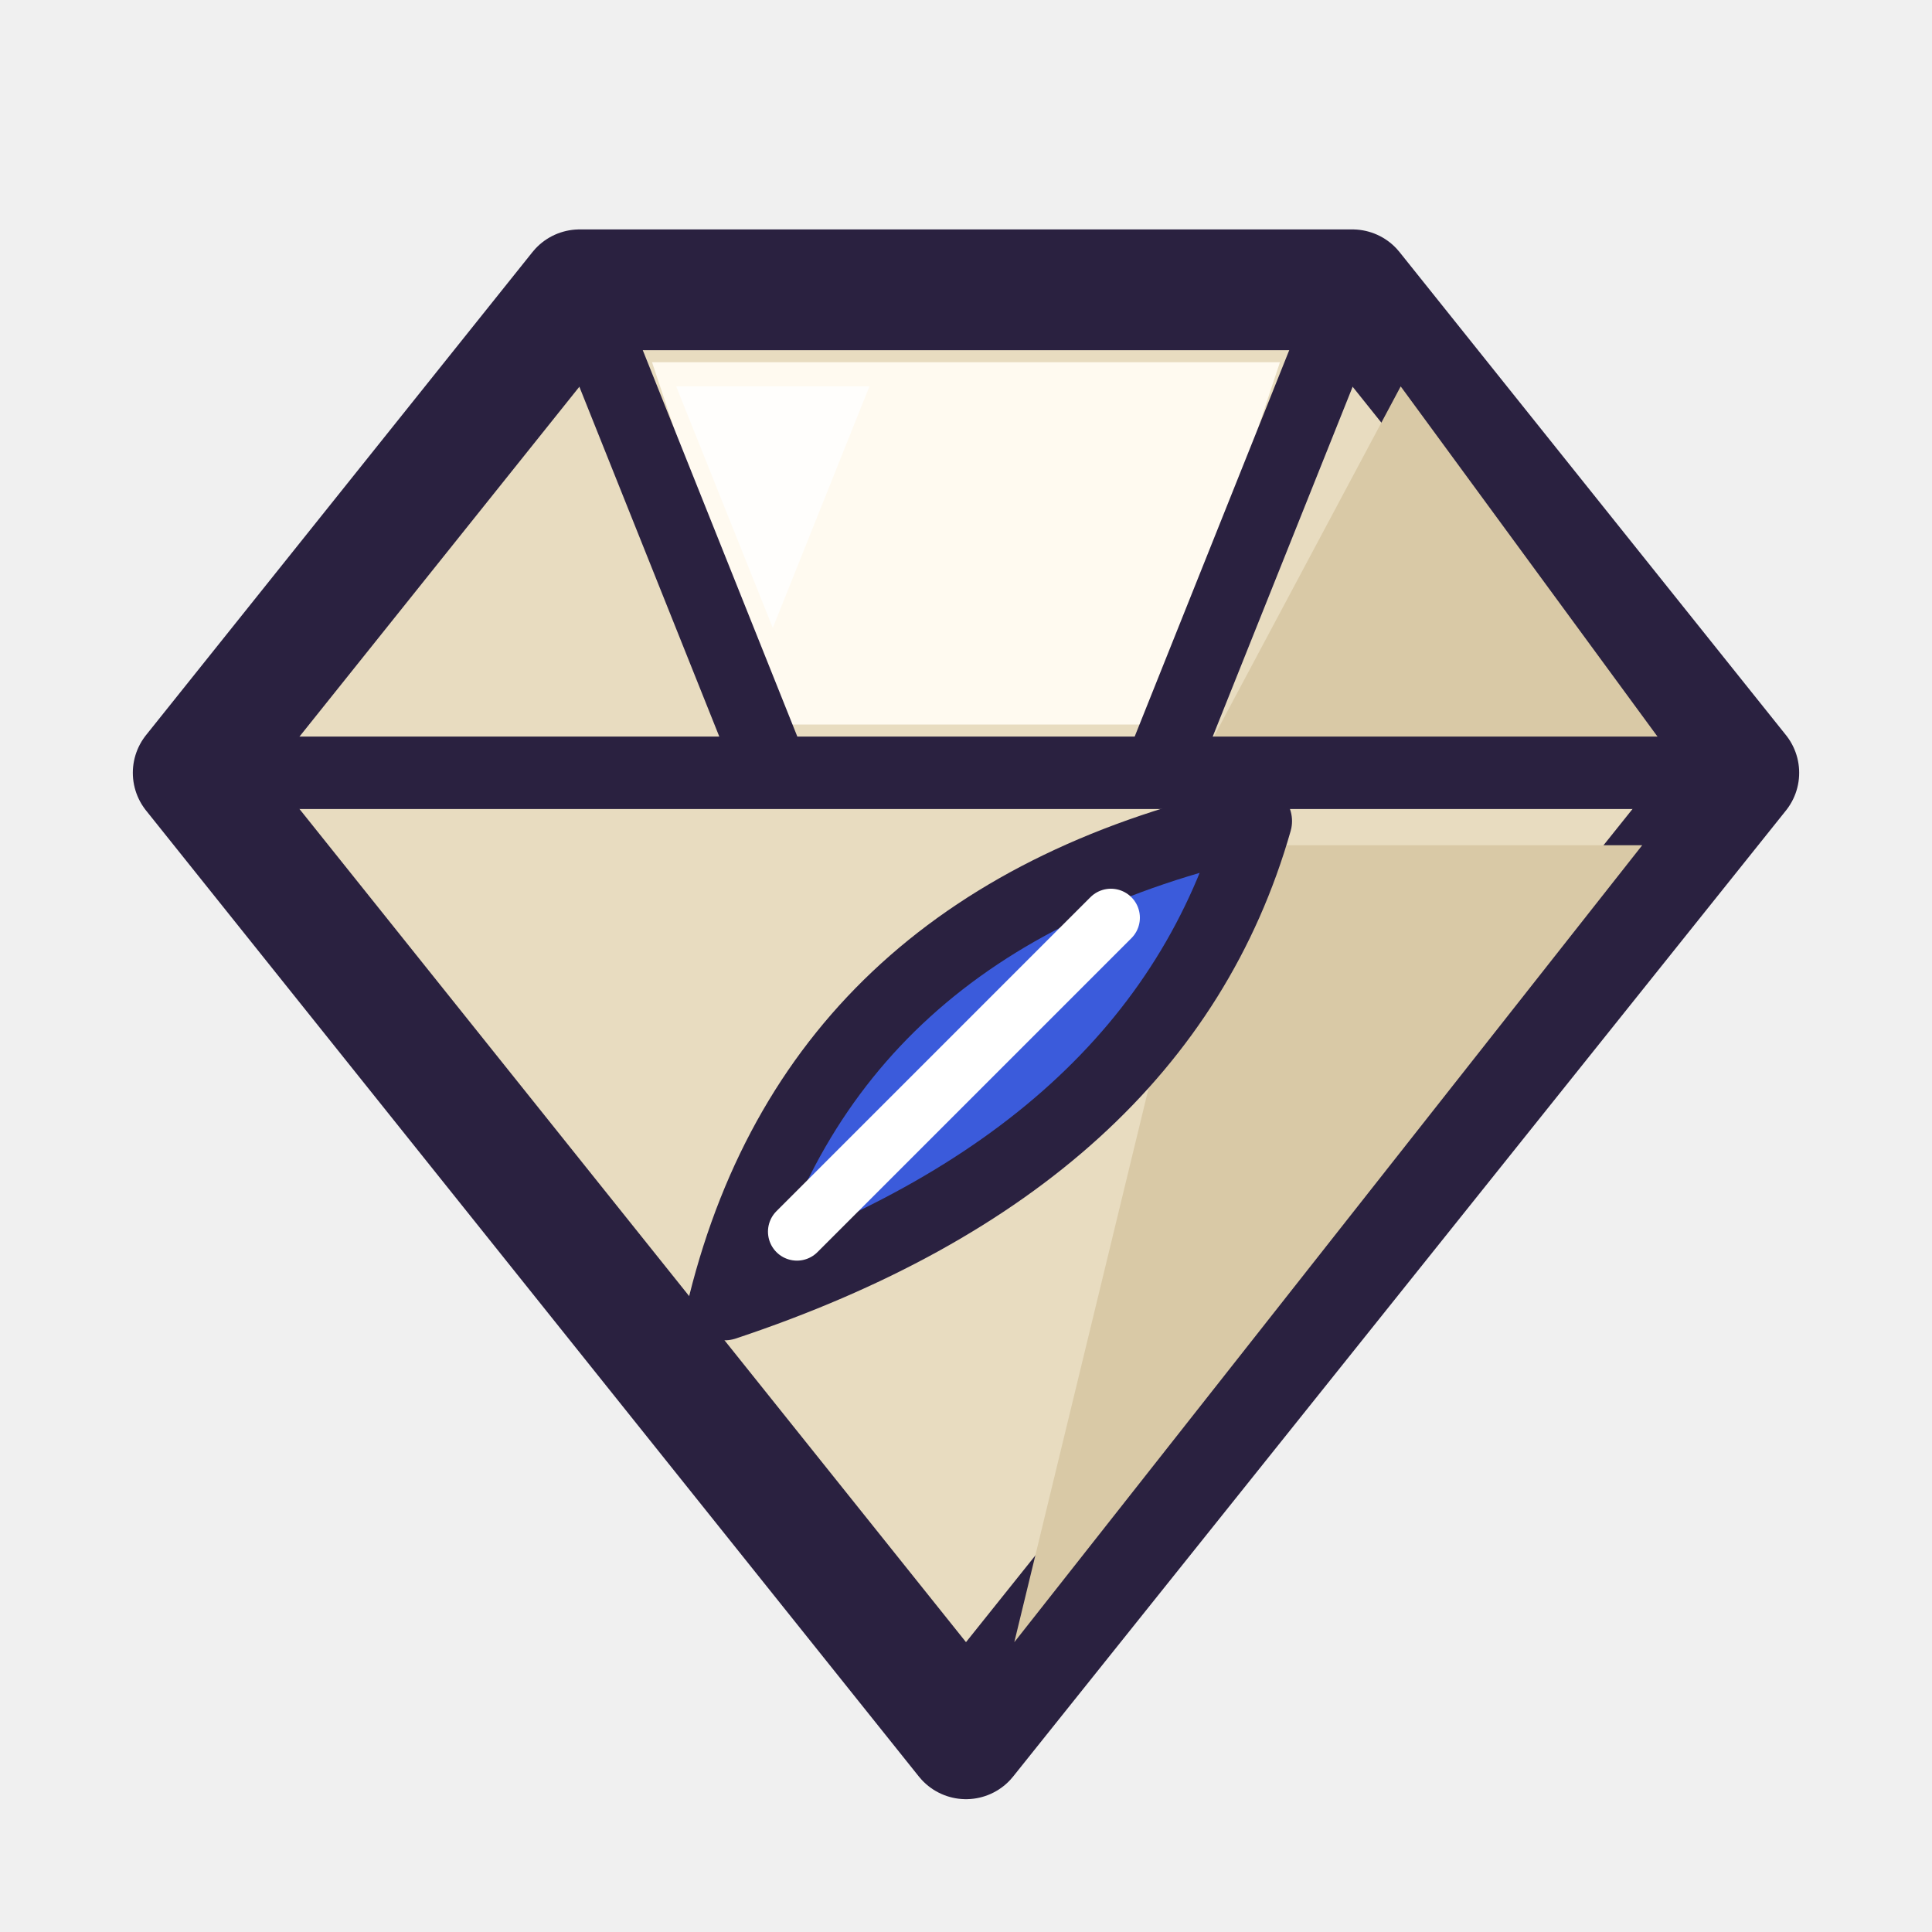
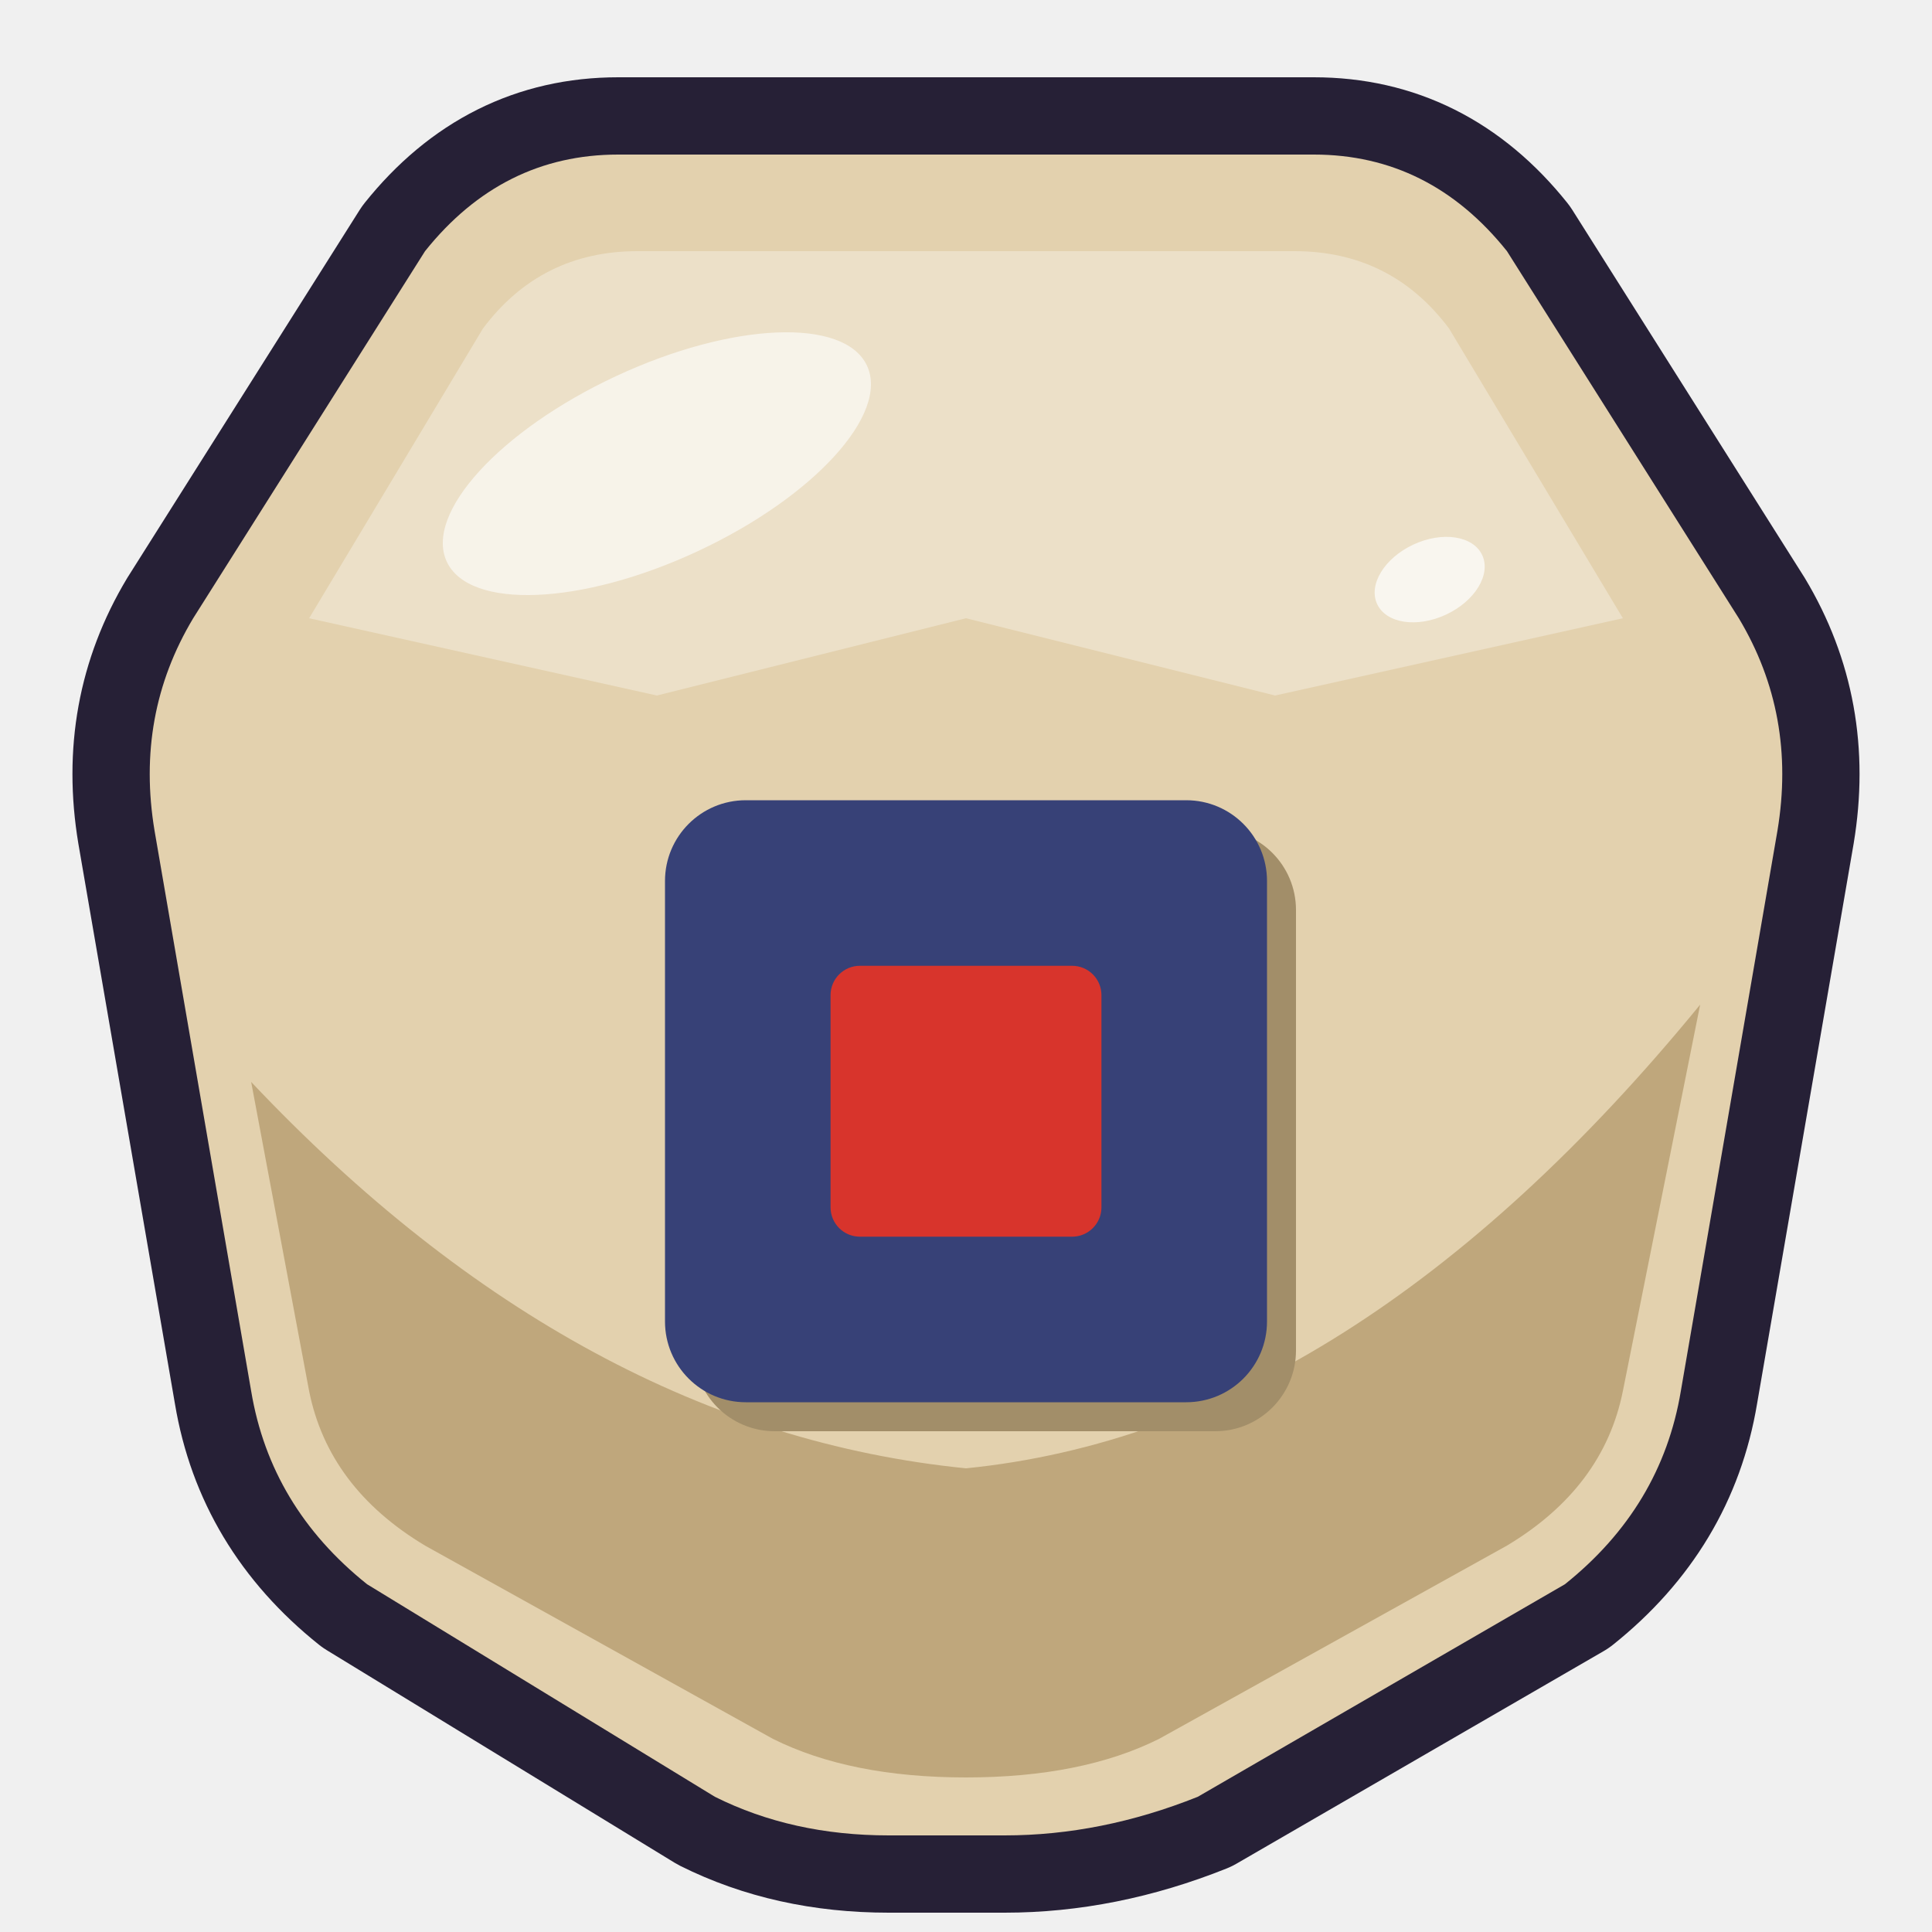
- <svg xmlns="http://www.w3.org/2000/svg" class="cr" viewBox="0 0 40 40" aria-label="Pedra Escriba" width="40" height="40">
-   <path class="i" fill="#e8dcc0" d="M12 6 L28 6 L36 16 L20 36 L4 16Z" stroke="rgb(42, 33, 64)" stroke-width="2.5" stroke-linejoin="round" stroke-linecap="round" />
-   <path fill="#fffaf0" d="M13.5 7.5 L26.5 7.5 L24 15 L16 15Z" stroke="none" />
-   <path fill="#d9c9a6" d="M29 8 L34.5 15.5 L25 15.5Z M21 34 L34 17.5 L25 17.5Z" stroke="none" />
-   <path class="s ln" d="M4 16 L36 16 M12 6 L16 16 M28 6 L24 16" fill="none" stroke="rgb(42, 33, 64)" stroke-width="1.5" stroke-linejoin="round" stroke-linecap="round" />
-   <path class="s" fill="#3b5bdb" d="M15 27 Q17 19 26 17 Q24 24 15 27Z" stroke="rgb(42, 33, 64)" stroke-width="1.5" stroke-linejoin="round" stroke-linecap="round" />
-   <path stroke="#fff" stroke-width="1.2" stroke-linecap="round" d="M16.5 25.5 L23 19" fill="rgb(0, 0, 0)" />
-   <path fill="#fff" opacity=".8" d="M14 8 L18 8 L16 13Z" stroke="none" />
+ <svg xmlns="http://www.w3.org/2000/svg" viewBox="0 0 100 100" width="40" height="40">
+   <g class="o">
+     <path stroke="#262036" stroke-width="8.0" stroke-linejoin="round" d="M32 8 L68 8 Q74 8 78 13 L90 32 Q93 37 92 43 L87 72 Q86 78 81 82 L62 93 Q57 95 52 95 L46 95 Q41 95 37 93 L19 82 Q14 78 13 72 L8 43 Q7 37 10 32 L22 13 Q26 8 32 8 Z" fill="#262036" />
+     <path stroke="#262036" stroke-width="8.0" stroke-linejoin="round" d="M33 13 L67 13 Q72 13 75 17 L84 32 L66 36 L50 32 L34 36 L16 32 L25 17 Q28 13 33 13 Z" fill="#262036" />
+     <path stroke="#262036" stroke-width="8.0" stroke-linejoin="round" d="M88 52 L84 72 Q83 77 78 80 L60 90 Q56 92 50 92 Q44 92 40 90 L22 80 Q17 77 16 72 L13 56 Q30 74 50 76 Q70 74 88 52 Z" fill="#262036" />
+     <rect stroke="#262036" stroke-width="8.0" stroke-linejoin="round" x="35.92" y="42.92" width="31.16" height="31.16" rx="4.18" fill="#262036" />
+     <rect stroke="#262036" stroke-width="8.0" stroke-linejoin="round" x="44.489" y="51.489" width="14.022" height="14.022" rx="1.52" fill="#262036" />
+     <rect stroke="#262036" stroke-width="8.0" stroke-linejoin="round" x="34.42" y="41.42" width="31.16" height="31.16" rx="4.18" fill="#262036" />
+     <rect stroke="#262036" stroke-width="8.0" stroke-linejoin="round" x="42.989" y="49.989" width="14.022" height="14.022" rx="1.52" fill="#262036" />
+   </g>
+   <path d="M32 8 L68 8 Q74 8 78 13 L90 32 Q93 37 92 43 L87 72 Q86 78 81 82 L62 93 Q57 95 52 95 L46 95 Q41 95 37 93 L19 82 Q14 78 13 72 L8 43 Q7 37 10 32 L22 13 Q26 8 32 8 Z" fill="#e3d1ae" />
+   <path d="M33 13 L67 13 Q72 13 75 17 L84 32 L66 36 L50 32 L34 36 L16 32 L25 17 Q28 13 33 13 Z" fill="#ece0c8" />
+   <path d="M88 52 L84 72 Q83 77 78 80 L60 90 Q56 92 50 92 Q44 92 40 90 L22 80 Q17 77 16 72 L13 56 Q30 74 50 76 Q70 74 88 52 Z" fill="#bfa77c" />
+   <rect x="35.92" y="42.92" width="31.16" height="31.16" rx="4.18" fill="#a28e69" />
+   <rect x="44.489" y="51.489" width="14.022" height="14.022" rx="1.52" fill="#a28e69" />
+   <rect x="34.42" y="41.42" width="31.16" height="31.16" rx="4.18" fill="#374177" />
+   <rect x="42.989" y="49.989" width="14.022" height="14.022" rx="1.52" fill="#d8342c" />
+   <ellipse cx="34" cy="24" rx="12" ry="5" fill="#ffffff" opacity="0.6" transform="rotate(-25 34 24)" />
+   <ellipse cx="74" cy="30" rx="3" ry="2" fill="#ffffff" opacity="0.7" transform="rotate(-25 74 30)" />
</svg>
